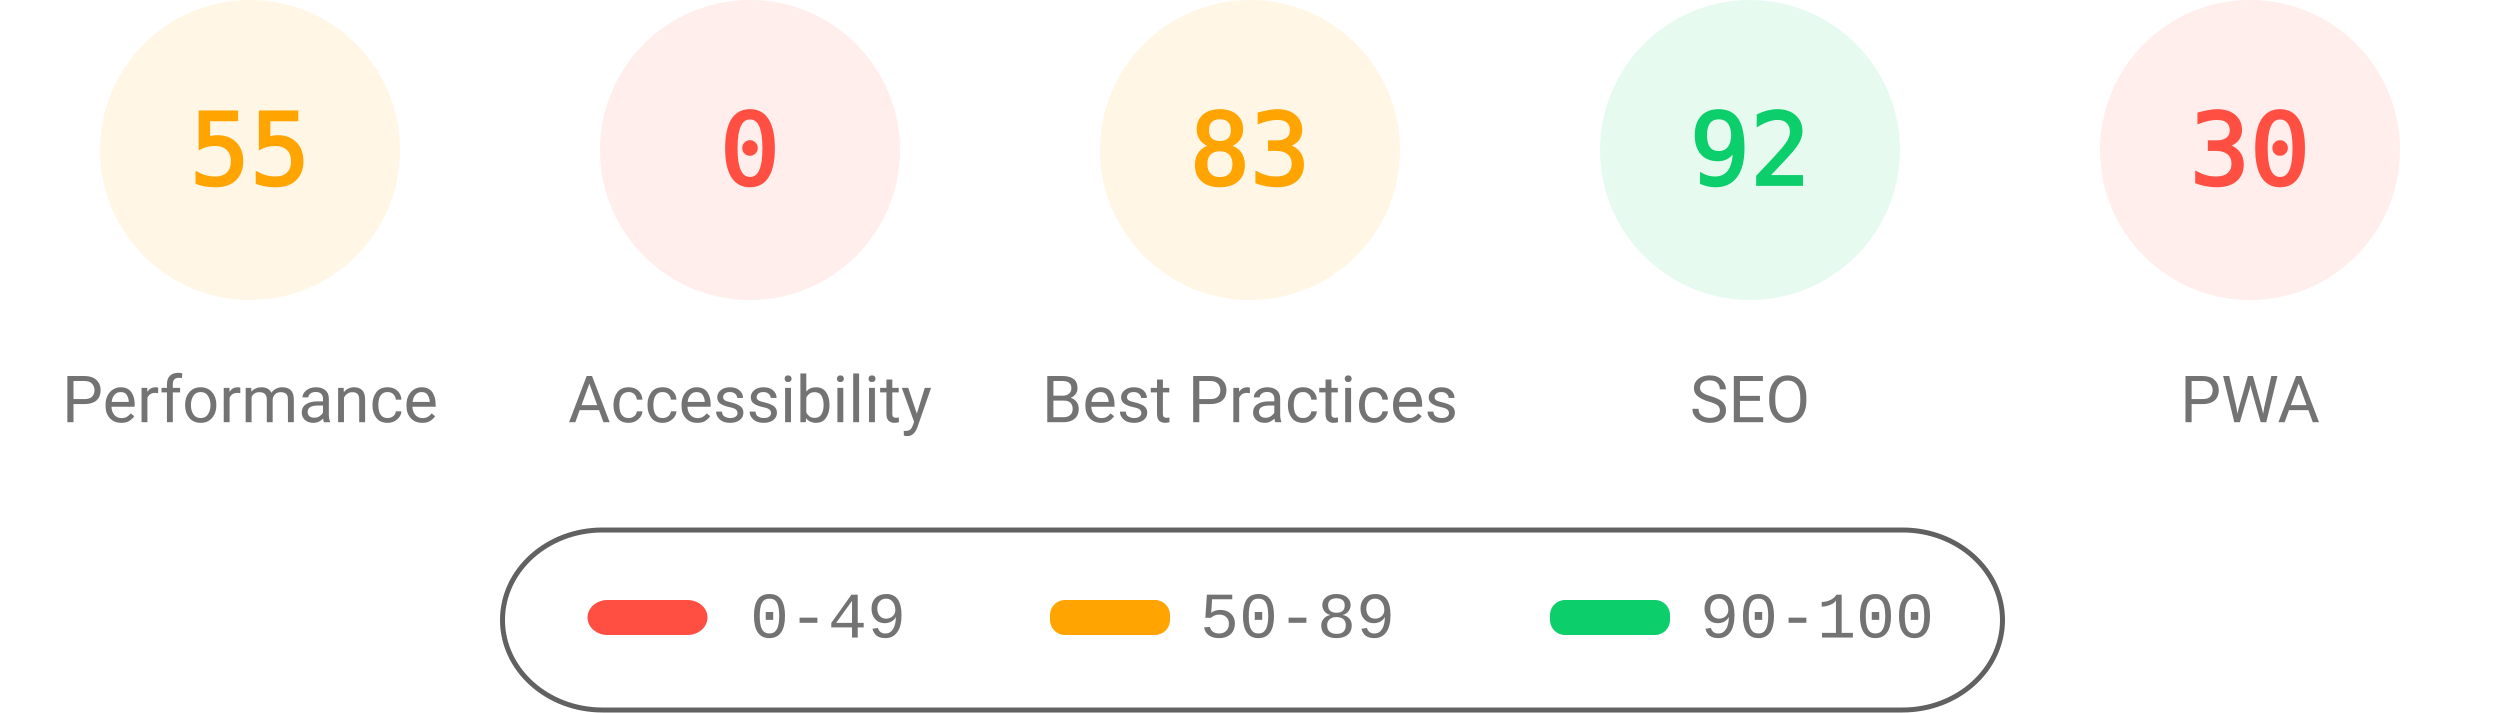
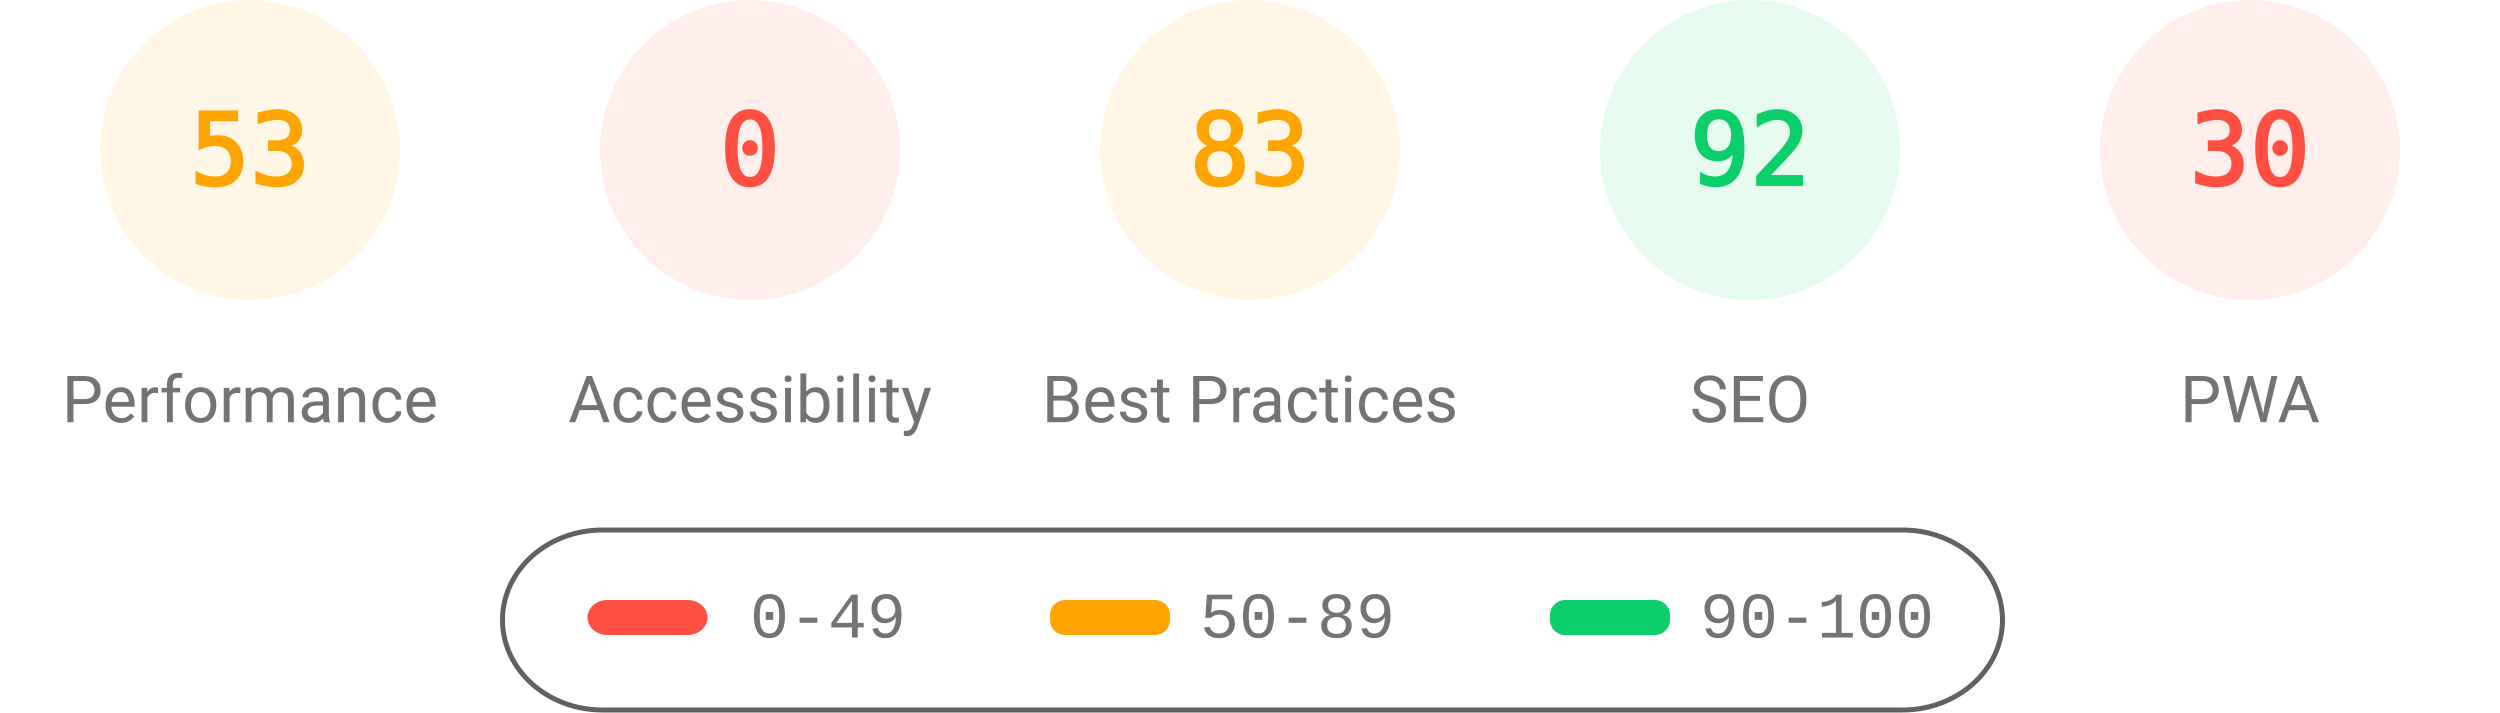
<svg xmlns="http://www.w3.org/2000/svg" fill="none" width="1000" height="285">
  <style>.gauge-base{opacity:.1}.gauge-arc{fill:none;animation-delay:250ms;stroke-linecap:round;transform:rotate(-90deg);transform-origin:100px 60px;animation:load-gauge 1s ease forwards}.guage-text{font-size:40px;font-family:monospace;text-align:center}.guage-red{color:#ff4e42;fill:#ff4e42;stroke:#ff4e42}.guage-orange{color:#ffa400;fill:#ffa400;stroke:#ffa400}.guage-green{color:#0cce6b;fill:#0cce6b;stroke:#0cce6b}.guage-undefined{color:#5c5c5c;fill:#5c5c5c;stroke:#5c5c5c}.guage-title{color:#737373;fill:#737373;stroke:none;font-size:26px;line-height:26px;font-family:Roboto,Halvetica,Arial,sans-serif}@keyframes load-gauge{from{stroke-dasharray:0 352.858}}</style>
  <svg class="guage-div guage-perf guage-orange" viewBox="0 0 200 200" width="200" height="200">
    <circle class="gauge-base" r="56" cx="100" cy="60" stroke-width="8" />
-     <circle class="gauge-arc guage-arc-1" r="56" cx="100" cy="60" stroke-width="8" style="stroke-dasharray:193.522,351.858" />
-     <text class="guage-text" x="100" y="60" alignment-baseline="central" dominant-baseline="central" text-anchor="middle">55</text>
+     <circle class="gauge-arc guage-arc-1" r="56" cx="100" cy="60" stroke-width="8" style="stroke-dasharray:186.485,351.858" />
+     <text class="guage-text" x="100" y="60" alignment-baseline="central" dominant-baseline="central" text-anchor="middle">53</text>
    <text class="guage-title" x="100" y="160" alignment-baseline="central" dominant-baseline="central" text-anchor="middle">Performance</text>
  </svg>
  <svg class="guage-div guage-acc guage-red" viewBox="0 0 200 200" width="200" height="200" x="200">
    <circle class="gauge-base" r="56" cx="100" cy="60" stroke-width="8" />
    <circle class="gauge-arc guage-arc-2" r="56" cx="100" cy="60" stroke-width="8" style="stroke-dasharray:0,351.858" />
    <text class="guage-text" x="100" y="60" alignment-baseline="central" dominant-baseline="central" text-anchor="middle">0</text>
    <text class="guage-title" x="100" y="160" alignment-baseline="central" dominant-baseline="central" text-anchor="middle">Accessibility</text>
  </svg>
  <svg class="guage-div guage-best guage-orange" viewBox="0 0 200 200" width="200" height="200" x="400">
    <circle class="gauge-base" r="56" cx="100" cy="60" stroke-width="8" />
    <circle class="gauge-arc guage-arc-3" r="56" cx="100" cy="60" stroke-width="8" style="stroke-dasharray:292.042,351.858" />
    <text class="guage-text" x="100" y="60" alignment-baseline="central" dominant-baseline="central" text-anchor="middle">83</text>
    <text class="guage-title" x="100" y="160" alignment-baseline="central" dominant-baseline="central" text-anchor="middle">Best Practices</text>
  </svg>
  <svg class="guage-div guage-seo guage-green" viewBox="0 0 200 200" width="200" height="200" x="600">
    <circle class="gauge-base" r="56" cx="100" cy="60" stroke-width="8" />
    <circle class="gauge-arc guage-arc-4" r="56" cx="100" cy="60" stroke-width="8" style="stroke-dasharray:323.709,351.858" />
    <text class="guage-text" x="100" y="60" alignment-baseline="central" dominant-baseline="central" text-anchor="middle">92</text>
    <text class="guage-title" x="100" y="160" alignment-baseline="central" dominant-baseline="central" text-anchor="middle">SEO</text>
  </svg>
  <svg class="guage-div guage-pwa guage-red" viewBox="0 0 200 200" width="200" height="200" x="800">
    <circle class="gauge-base" r="56" cx="100" cy="60" stroke-width="8" />
    <circle class="gauge-arc guage-arc-4" r="56" cx="100" cy="60" stroke-width="8" style="stroke-dasharray:105.557,351.858" />
    <text class="guage-text" x="100" y="60" alignment-baseline="central" dominant-baseline="central" text-anchor="middle">30</text>
    <text class="guage-title" x="100" y="160" alignment-baseline="central" dominant-baseline="central" text-anchor="middle">PWA</text>
  </svg>
  <svg width="604" height="76" x="200" y="210">
    <path fill="none" id="canvas_background" d="M-1-1h604v80H-1z" />
    <rect fill-opacity="0" stroke="#616161" stroke-width="2" rx="40" id="svg_2" height="72" width="600" y="2" x="1" fill="#000" />
    <rect stroke="#000" rx="8" id="svg_3" height="14" width="48" y="30" x="35" stroke-opacity="null" stroke-width="0" fill="#ff4e42" />
    <rect stroke="#000" rx="6" id="svg_4" height="14" width="48" y="30" x="220" stroke-opacity="null" stroke-width="0" fill="#ffa400" />
    <rect stroke="#000" rx="6" id="svg_5" height="14" width="48" y="30" x="420" stroke-opacity="null" stroke-width="0" fill="#0cce6b" />
    <text xml:space="preserve" text-anchor="start" font-family="'Courier New', Courier, monospace" font-size="26" id="svg_6" y="45" x="100" stroke-opacity="null" stroke-width="0" stroke="#000" fill="#737373">0-49</text>
    <text xml:space="preserve" text-anchor="start" font-family="'Courier New', Courier, monospace" font-size="26" id="svg_7" y="45" x="280" stroke-opacity="null" stroke-width="0" stroke="#000" fill="#737373">50-89</text>
    <text xml:space="preserve" text-anchor="start" font-family="'Courier New', Courier, monospace" font-size="26" id="svg_8" y="45" x="480" stroke-opacity="null" stroke-width="0" stroke="#000" fill="#737373">90-100</text>
  </svg>
</svg>
